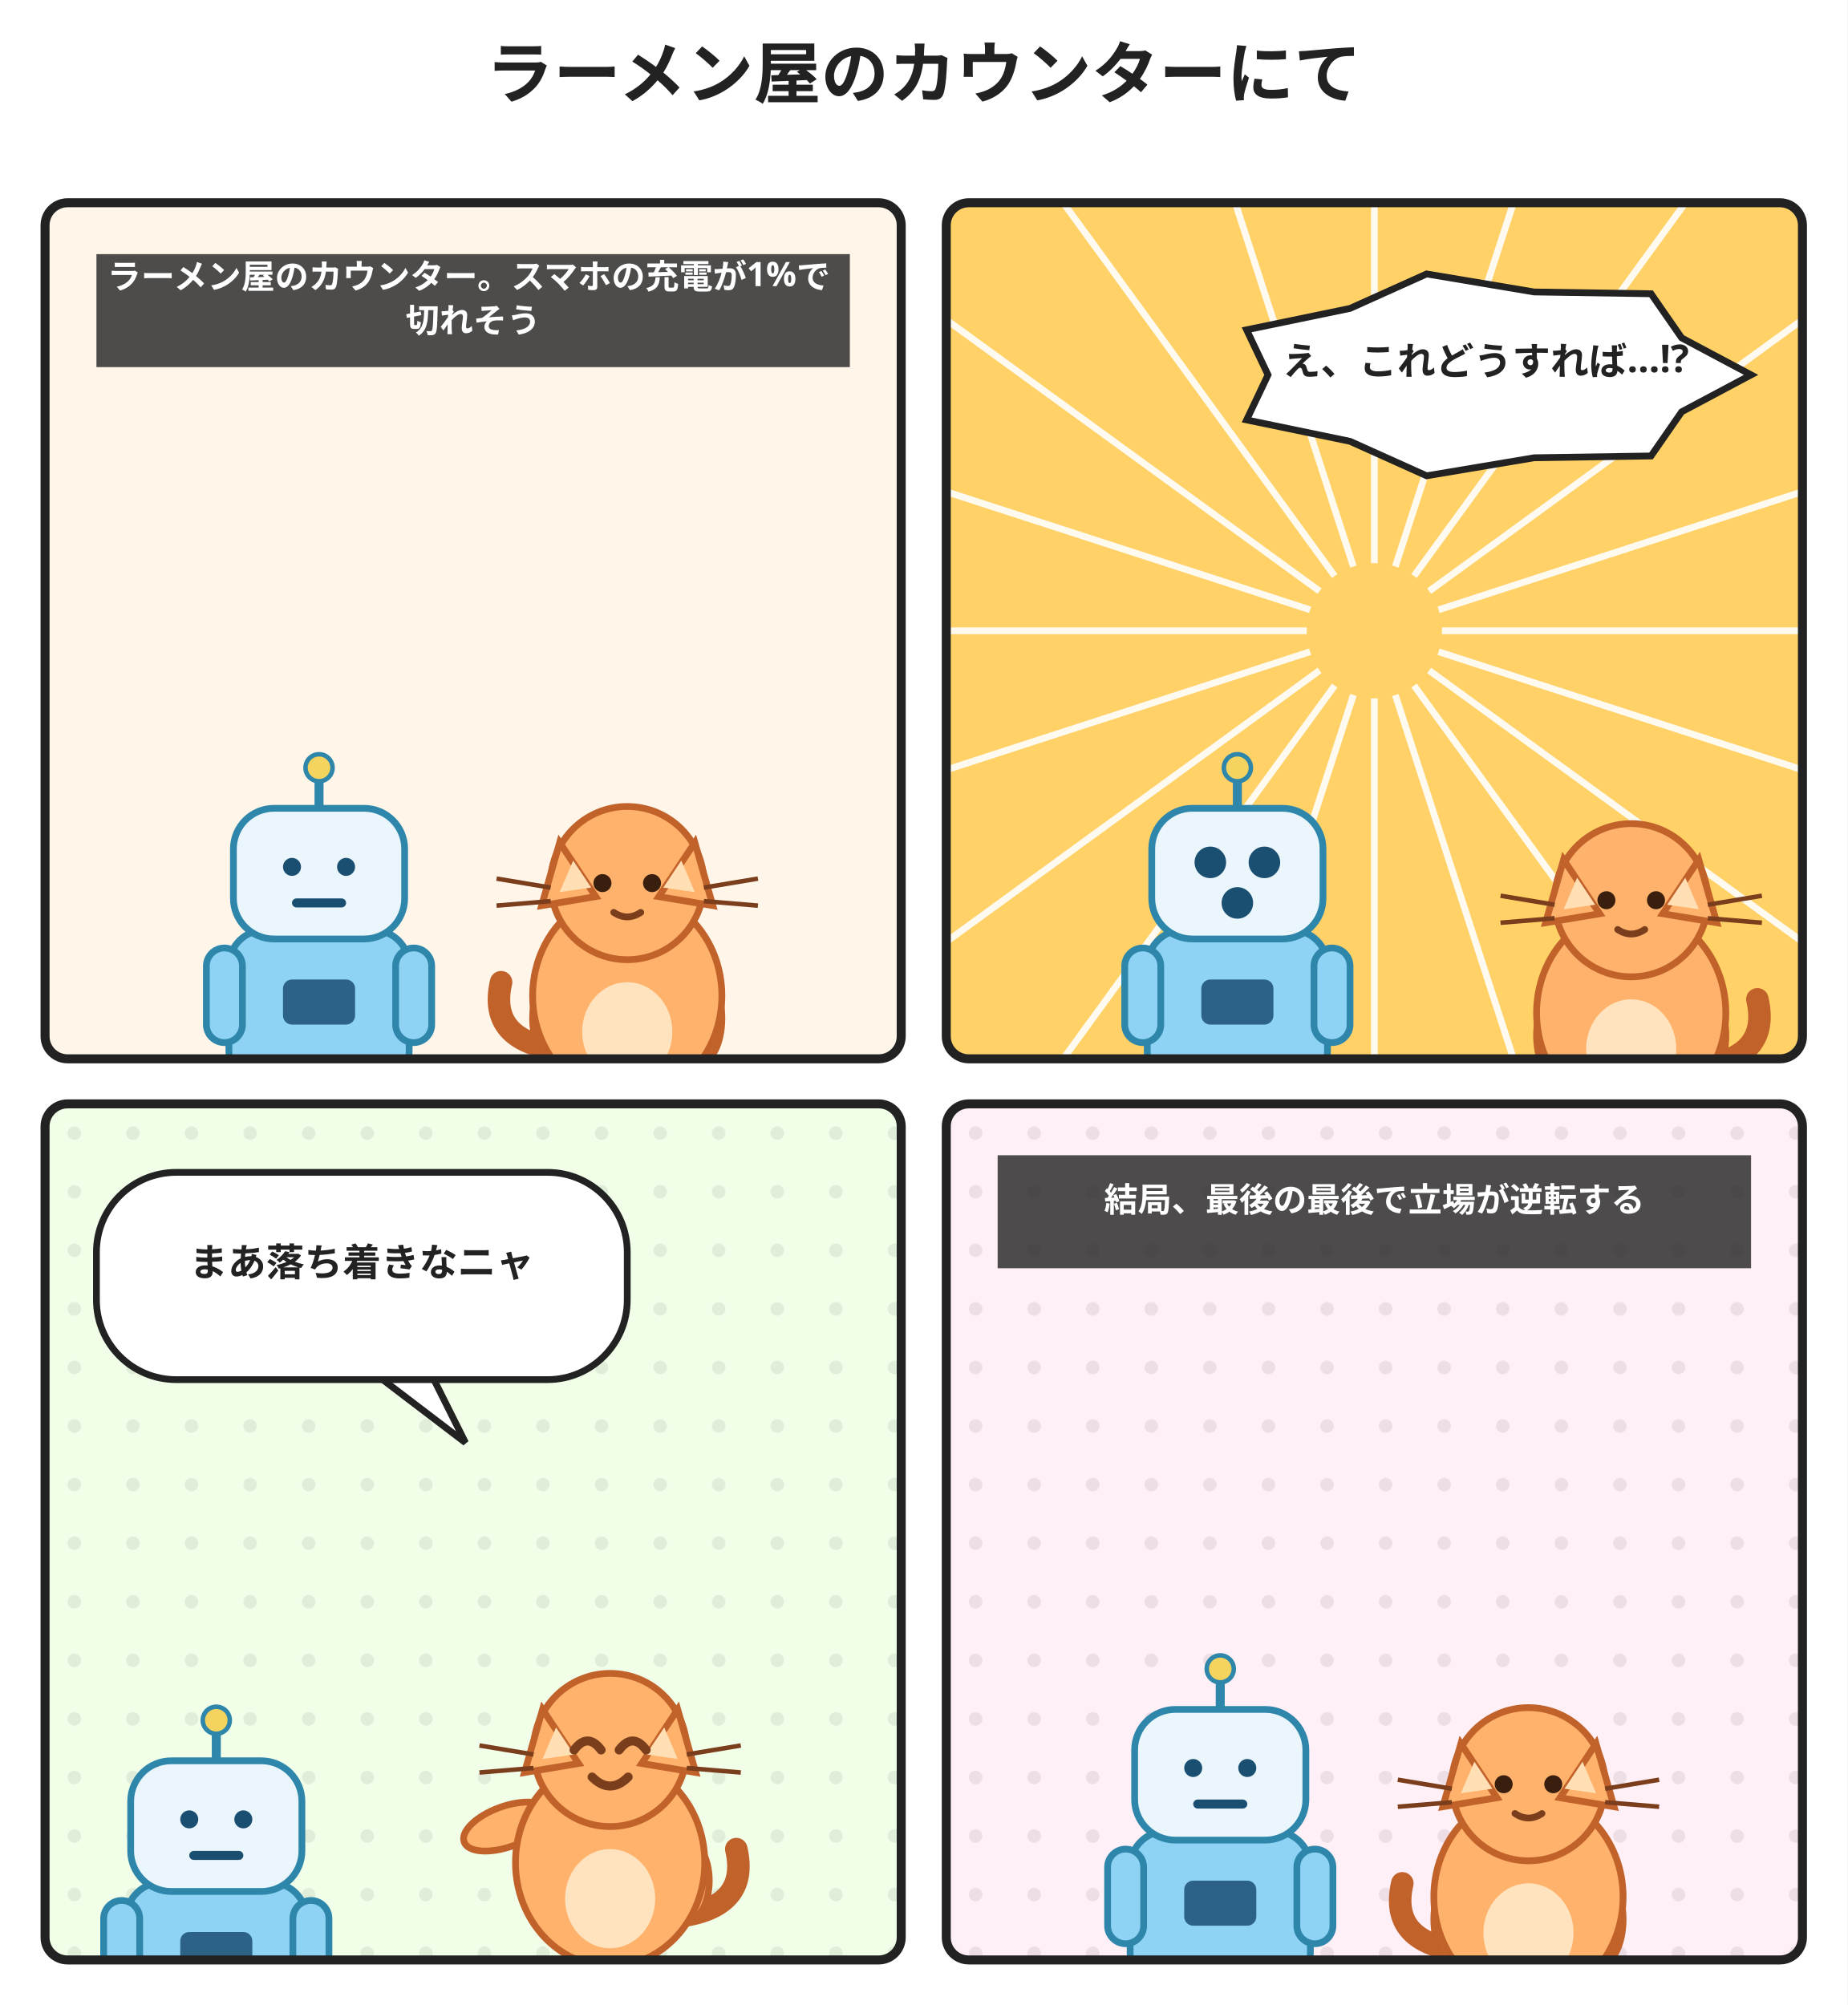
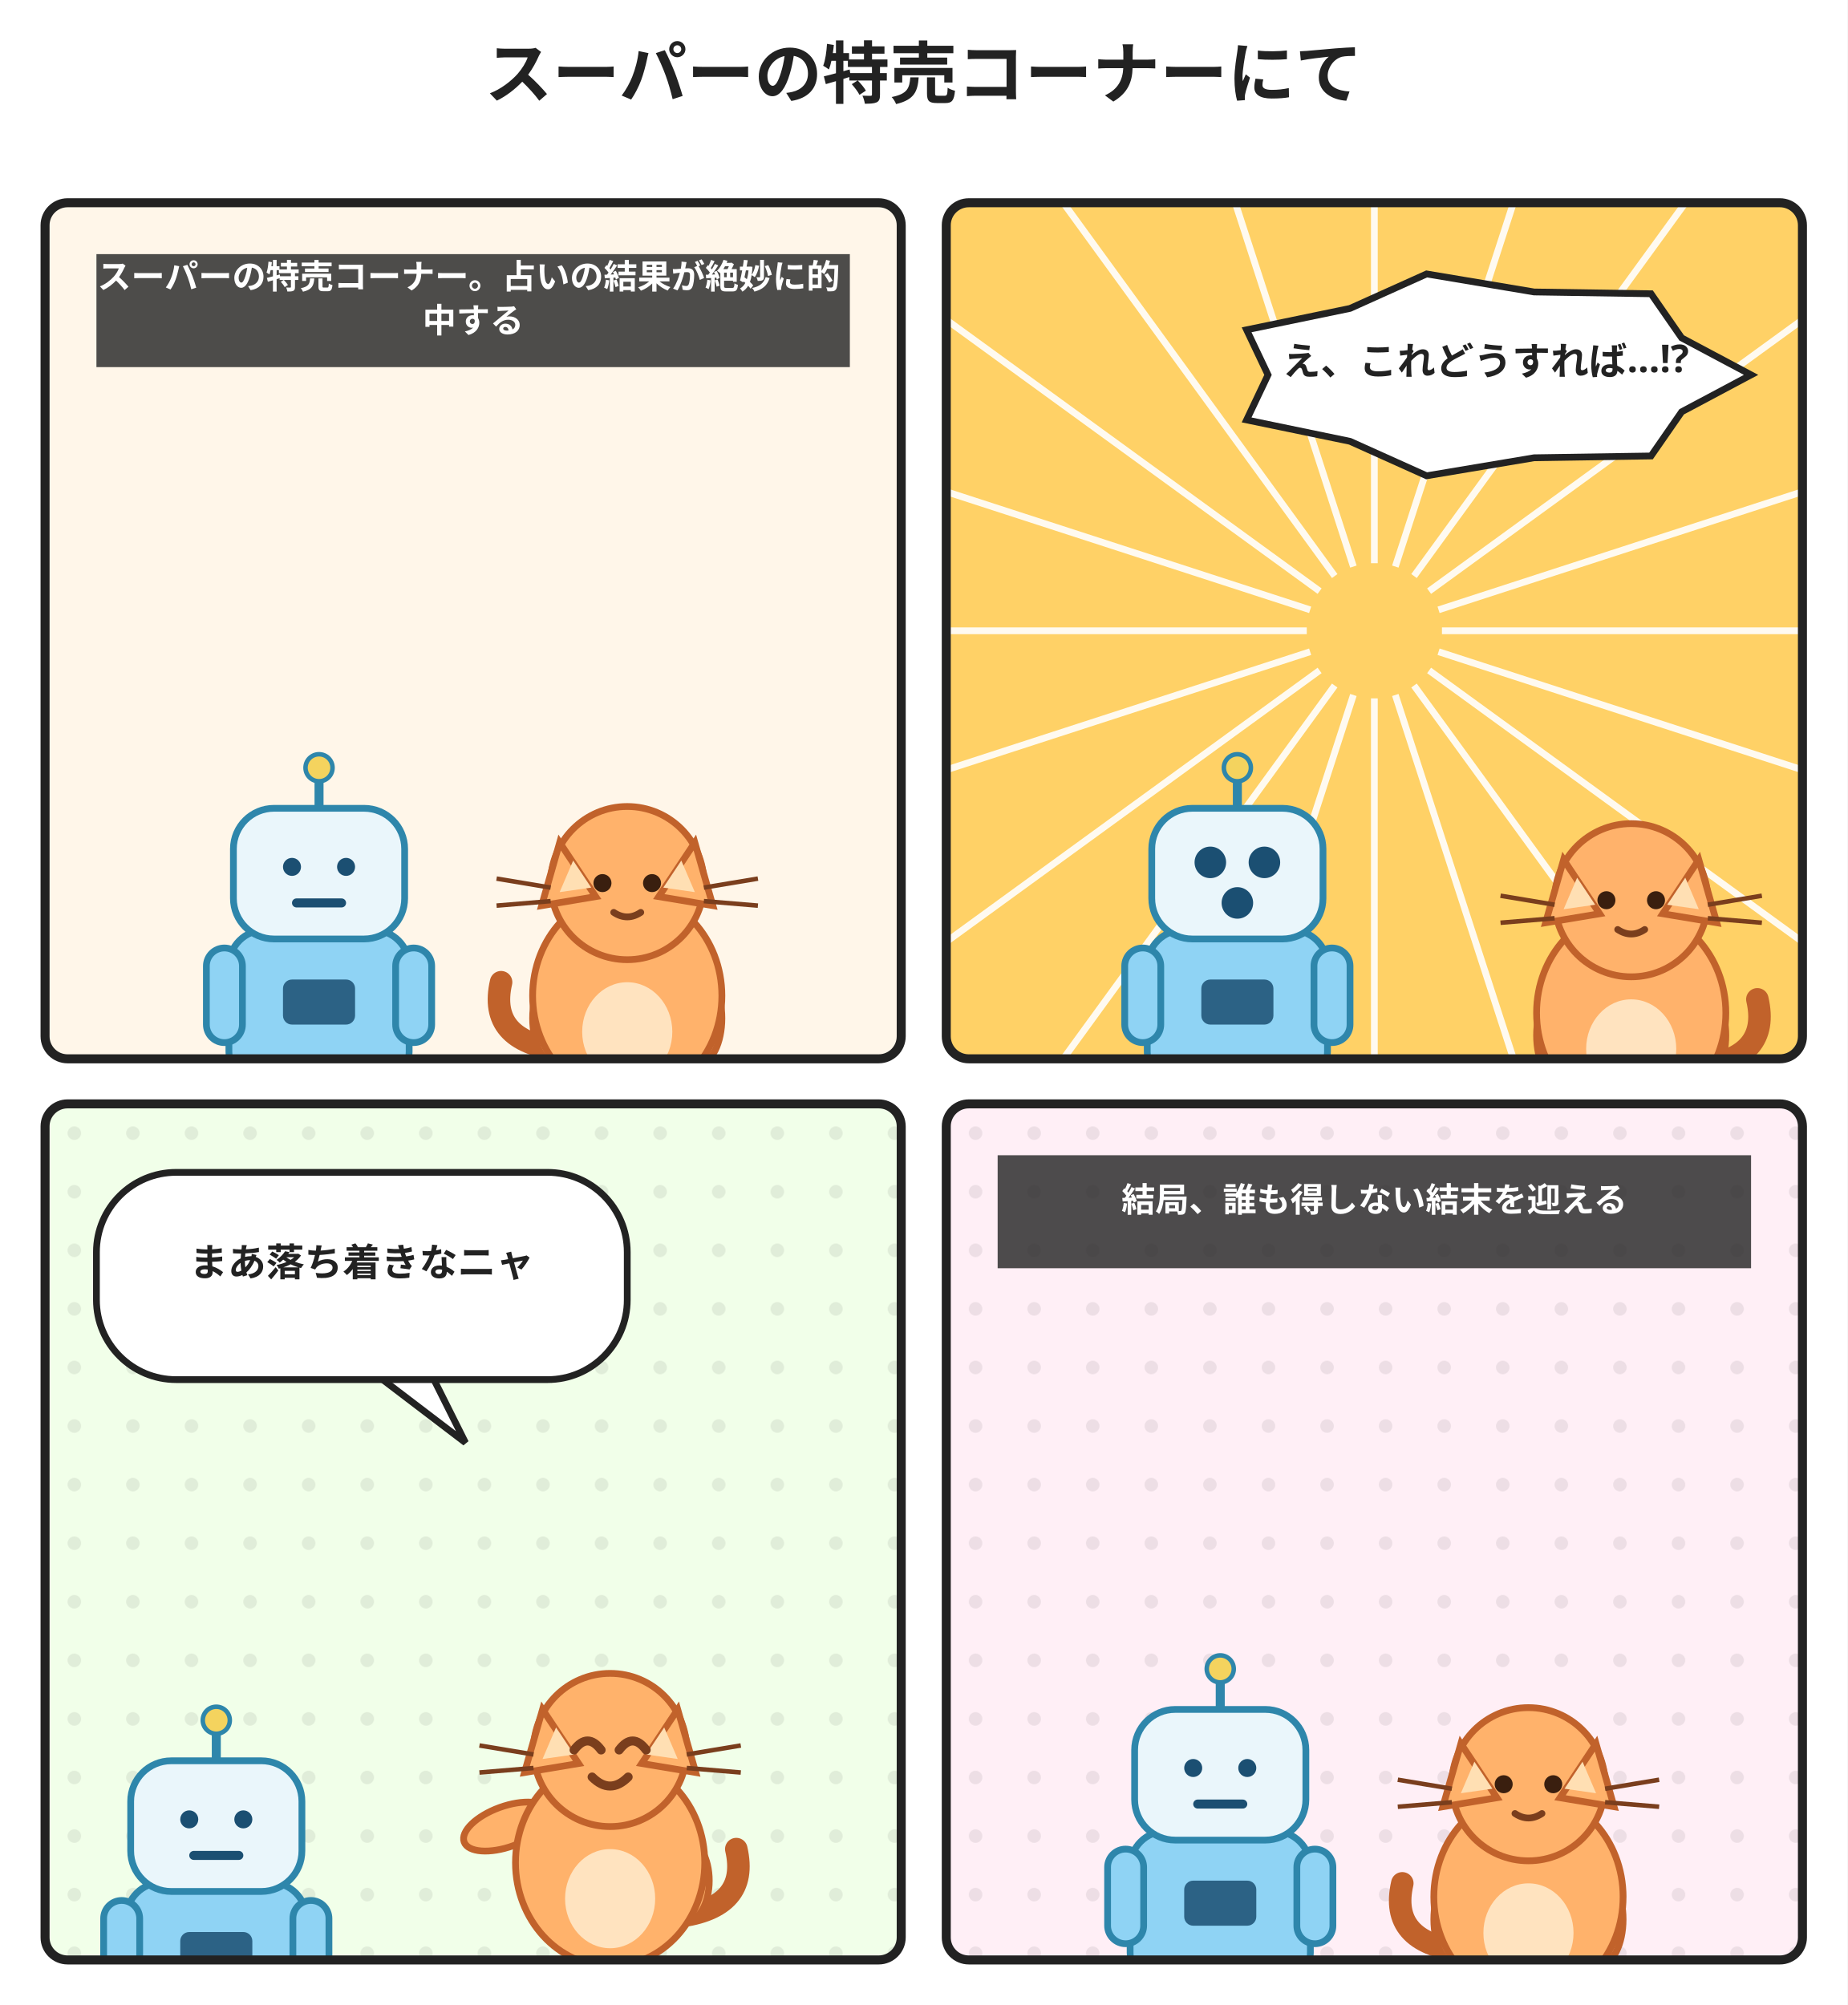
<svg xmlns="http://www.w3.org/2000/svg" viewBox="0 0 820 890" font-family="'Hiragino Sans','Yu Gothic',sans-serif">
  <rect x="0" y="0" width="820" height="890" fill="#FFFFFF" />
-   <text x="410" y="43.4" text-anchor="middle" font-size="30" font-weight="700" fill="#222222">ラーメン屋のカウンターにて</text>
+   <text x="410" y="43.4" text-anchor="middle" font-size="30" font-weight="700" fill="#222222">スーパーの特売コーナーにて</text>
  <g transform="translate(20 90)">
    <clipPath id="panel-clip-0">
      <rect x="0" y="0" width="380" height="380" rx="10" />
    </clipPath>
    <g clip-path="url(#panel-clip-0)">
      <rect x="0" y="0" width="380" height="380" fill="#FFF6E9" />
      <g transform="translate(121.6 326.8) scale(1 1)">
        <rect x="-26" y="60" width="16" height="26" rx="6" fill="#2E86AB" />
        <rect x="10" y="60" width="16" height="26" rx="6" fill="#2E86AB" />
        <rect x="-40" y="-4" width="80" height="70" rx="16" fill="#8FD3F4" stroke="#2E86AB" stroke-width="3" />
        <rect x="-16" y="18" width="32" height="20" rx="4" fill="#1B4F72" opacity="0.85" />
        <rect x="-50" y="4" width="16" height="42" rx="8" fill="#8FD3F4" stroke="#2E86AB" stroke-width="3" />
        <rect x="34" y="4" width="16" height="42" rx="8" fill="#8FD3F4" stroke="#2E86AB" stroke-width="3" />
        <line x1="0" y1="-58" x2="0" y2="-72" stroke="#2E86AB" stroke-width="4" stroke-linecap="round" />
        <circle cx="0" cy="-76" r="6" fill="#F4D35E" stroke="#2E86AB" stroke-width="2" />
        <rect x="-38" y="-58" width="76" height="58" rx="18" fill="#EAF6FB" stroke="#2E86AB" stroke-width="3" />
        <g transform="translate(0 -30)">
          <circle cx="-12" cy="-2" r="4" fill="#1B4F72" />
          <circle cx="12" cy="-2" r="4" fill="#1B4F72" />
          <path d="M -10 14 L 10 14" stroke="#1B4F72" stroke-width="4" stroke-linecap="round" />
        </g>
      </g>
      <g transform="translate(258.4 342) scale(-1 1)">
        <path d="M 30 34 Q 62 30 56 4" stroke="#C1622B" stroke-width="10" fill="none" stroke-linecap="round" />
        <ellipse cx="-32" cy="20" rx="10" ry="20" fill="#FFB26B" stroke="#C1622B" stroke-width="3" />
        <ellipse cx="32" cy="20" rx="10" ry="20" fill="#FFB26B" stroke="#C1622B" stroke-width="3" />
        <ellipse cx="0" cy="10" rx="42" ry="46" fill="#FFB26B" stroke="#C1622B" stroke-width="3" />
        <ellipse cx="0" cy="26" rx="20" ry="22" fill="#FFE3BF" />
        <circle cx="0" cy="-40" r="34" fill="#FFB26B" stroke="#C1622B" stroke-width="3" />
        <path d="M -30 -58 L -14 -34 L -38 -30 Z" fill="#FFB26B" stroke="#C1622B" stroke-width="3" />
        <path d="M 30 -58 L 14 -34 L 38 -30 Z" fill="#FFB26B" stroke="#C1622B" stroke-width="3" />
        <path d="M -24 -50 L -16 -38 L -30 -36 Z" fill="#FFDFB3" />
        <path d="M 24 -50 L 16 -38 L 30 -36 Z" fill="#FFDFB3" />
        <line x1="-34" y1="-38" x2="-58" y2="-42" stroke="#7A3E1D" stroke-width="2" />
        <line x1="-34" y1="-32" x2="-58" y2="-30" stroke="#7A3E1D" stroke-width="2" />
        <line x1="34" y1="-38" x2="58" y2="-42" stroke="#7A3E1D" stroke-width="2" />
        <line x1="34" y1="-32" x2="58" y2="-30" stroke="#7A3E1D" stroke-width="2" />
        <g transform="translate(0 -40)">
          <circle cx="-11" cy="0" r="4" fill="#3A1F0F" />
          <circle cx="11" cy="0" r="4" fill="#3A1F0F" />
          <path d="M -6 13 Q 0 17 6 13" stroke="#7A3E1D" stroke-width="3" fill="none" stroke-linecap="round" />
        </g>
      </g>
      <g>
        <rect x="22.8" y="22.8" width="334.4" height="50.16" fill="#2E2E2E" opacity="0.85" />
        <text text-anchor="middle" font-size="15" font-family="'Hiragino Sans','Yu Gothic',sans-serif" fill="#FFFFFF" font-weight="600">
-           <tspan x="190" y="38.1">ラーメン屋のカウンター。スマホの充電が1%で</tspan>
-           <tspan x="190" y="57.6">切れそう</tspan>
+           <tspan x="190" y="38.1">スーパーの特売コーナー。占いの結果が絶妙に的</tspan>
+           <tspan x="190" y="57.6">中する</tspan>
        </text>
      </g>
    </g>
    <rect x="0" y="0" width="380" height="380" rx="10" fill="none" stroke="#222222" stroke-width="4" />
  </g>
  <g transform="translate(420 90)">
    <clipPath id="panel-clip-1">
      <rect x="0" y="0" width="380" height="380" rx="10" />
    </clipPath>
    <g clip-path="url(#panel-clip-1)">
      <rect x="0" y="0" width="380" height="380" fill="#FFD166" />
      <g opacity="0.9">
        <line x1="220.0" y1="190.0" x2="513.0" y2="190.0" stroke="#FFFFFF" stroke-width="3" />
        <line x1="218.5" y1="199.3" x2="497.2" y2="289.8" stroke="#FFFFFF" stroke-width="3" />
        <line x1="214.3" y1="207.6" x2="451.3" y2="379.9" stroke="#FFFFFF" stroke-width="3" />
        <line x1="207.6" y1="214.3" x2="379.9" y2="451.3" stroke="#FFFFFF" stroke-width="3" />
        <line x1="199.3" y1="218.5" x2="289.8" y2="497.2" stroke="#FFFFFF" stroke-width="3" />
        <line x1="190.0" y1="220.0" x2="190.0" y2="513.0" stroke="#FFFFFF" stroke-width="3" />
        <line x1="180.7" y1="218.5" x2="90.2" y2="497.2" stroke="#FFFFFF" stroke-width="3" />
        <line x1="172.4" y1="214.3" x2="0.1" y2="451.3" stroke="#FFFFFF" stroke-width="3" />
        <line x1="165.7" y1="207.6" x2="-71.3" y2="379.9" stroke="#FFFFFF" stroke-width="3" />
        <line x1="161.5" y1="199.3" x2="-117.2" y2="289.8" stroke="#FFFFFF" stroke-width="3" />
        <line x1="160.0" y1="190.0" x2="-133.0" y2="190.0" stroke="#FFFFFF" stroke-width="3" />
        <line x1="161.5" y1="180.7" x2="-117.2" y2="90.2" stroke="#FFFFFF" stroke-width="3" />
        <line x1="165.7" y1="172.4" x2="-71.3" y2="0.1" stroke="#FFFFFF" stroke-width="3" />
        <line x1="172.4" y1="165.7" x2="0.1" y2="-71.3" stroke="#FFFFFF" stroke-width="3" />
        <line x1="180.7" y1="161.5" x2="90.2" y2="-117.2" stroke="#FFFFFF" stroke-width="3" />
        <line x1="190.0" y1="160.0" x2="190.0" y2="-133.0" stroke="#FFFFFF" stroke-width="3" />
        <line x1="199.3" y1="161.5" x2="289.8" y2="-117.2" stroke="#FFFFFF" stroke-width="3" />
        <line x1="207.6" y1="165.7" x2="379.9" y2="-71.3" stroke="#FFFFFF" stroke-width="3" />
        <line x1="214.3" y1="172.4" x2="451.3" y2="0.1" stroke="#FFFFFF" stroke-width="3" />
        <line x1="218.5" y1="180.7" x2="497.2" y2="90.2" stroke="#FFFFFF" stroke-width="3" />
      </g>
      <g transform="translate(304 349.6) scale(1 1)">
        <path d="M 30 34 Q 62 30 56 4" stroke="#C1622B" stroke-width="10" fill="none" stroke-linecap="round" />
        <ellipse cx="-32" cy="20" rx="10" ry="20" fill="#FFB26B" stroke="#C1622B" stroke-width="3" />
        <ellipse cx="32" cy="20" rx="10" ry="20" fill="#FFB26B" stroke="#C1622B" stroke-width="3" />
        <ellipse cx="0" cy="10" rx="42" ry="46" fill="#FFB26B" stroke="#C1622B" stroke-width="3" />
        <ellipse cx="0" cy="26" rx="20" ry="22" fill="#FFE3BF" />
        <circle cx="0" cy="-40" r="34" fill="#FFB26B" stroke="#C1622B" stroke-width="3" />
        <path d="M -30 -58 L -14 -34 L -38 -30 Z" fill="#FFB26B" stroke="#C1622B" stroke-width="3" />
        <path d="M 30 -58 L 14 -34 L 38 -30 Z" fill="#FFB26B" stroke="#C1622B" stroke-width="3" />
        <path d="M -24 -50 L -16 -38 L -30 -36 Z" fill="#FFDFB3" />
        <path d="M 24 -50 L 16 -38 L 30 -36 Z" fill="#FFDFB3" />
        <line x1="-34" y1="-38" x2="-58" y2="-42" stroke="#7A3E1D" stroke-width="2" />
        <line x1="-34" y1="-32" x2="-58" y2="-30" stroke="#7A3E1D" stroke-width="2" />
        <line x1="34" y1="-38" x2="58" y2="-42" stroke="#7A3E1D" stroke-width="2" />
        <line x1="34" y1="-32" x2="58" y2="-30" stroke="#7A3E1D" stroke-width="2" />
        <g transform="translate(0 -40)">
          <circle cx="-11" cy="0" r="4" fill="#3A1F0F" />
          <circle cx="11" cy="0" r="4" fill="#3A1F0F" />
          <path d="M -6 13 Q 0 17 6 13" stroke="#7A3E1D" stroke-width="3" fill="none" stroke-linecap="round" />
        </g>
      </g>
      <g transform="translate(129.2 326.8) scale(-1 1)">
        <rect x="-26" y="60" width="16" height="26" rx="6" fill="#2E86AB" />
        <rect x="10" y="60" width="16" height="26" rx="6" fill="#2E86AB" />
        <rect x="-40" y="-4" width="80" height="70" rx="16" fill="#8FD3F4" stroke="#2E86AB" stroke-width="3" />
        <rect x="-16" y="18" width="32" height="20" rx="4" fill="#1B4F72" opacity="0.85" />
        <rect x="-50" y="4" width="16" height="42" rx="8" fill="#8FD3F4" stroke="#2E86AB" stroke-width="3" />
        <rect x="34" y="4" width="16" height="42" rx="8" fill="#8FD3F4" stroke="#2E86AB" stroke-width="3" />
        <line x1="0" y1="-58" x2="0" y2="-72" stroke="#2E86AB" stroke-width="4" stroke-linecap="round" />
        <circle cx="0" cy="-76" r="6" fill="#F4D35E" stroke="#2E86AB" stroke-width="2" />
        <rect x="-38" y="-58" width="76" height="58" rx="18" fill="#EAF6FB" stroke="#2E86AB" stroke-width="3" />
        <g transform="translate(0 -30)">
          <circle cx="-12" cy="-4" r="7" fill="#1B4F72" />
          <circle cx="12" cy="-4" r="7" fill="#1B4F72" />
          <circle cx="0" cy="14" r="7" fill="#1B4F72" />
        </g>
      </g>
      <g>
        <polygon points="357.2,76.4 326.4,92.8 312.8,112.4 260.9,113.2 213.2,121.2 179.2,105.9 133.3,96.4 142.8,76.4 133.3,56.4 179.2,46.9 213.2,31.6 260.9,39.6 312.8,40.4 326.4,60.0" fill="#FFFFFF" stroke="#222222" stroke-width="3" />
        <text text-anchor="middle" font-size="17" font-family="'Hiragino Sans','Yu Gothic',sans-serif" fill="#222222" font-weight="600">
          <tspan x="239.4" y="76.4">え、これどうすれば…!?</tspan>
        </text>
      </g>
    </g>
    <rect x="0" y="0" width="380" height="380" rx="10" fill="none" stroke="#222222" stroke-width="4" />
  </g>
  <g transform="translate(20 490)">
    <clipPath id="panel-clip-2">
      <rect x="0" y="0" width="380" height="380" rx="10" />
    </clipPath>
    <g clip-path="url(#panel-clip-2)">
      <defs>
        <pattern id="dots-2" width="26" height="26" patternUnits="userSpaceOnUse">
          <rect width="26" height="26" fill="#F1FFE9" />
          <circle cx="13" cy="13" r="3" fill="#00000012" />
        </pattern>
      </defs>
      <rect x="0" y="0" width="380" height="380" fill="url(#dots-2)" />
      <g transform="translate(76 349.6) scale(-1 1)">
        <rect x="-26" y="60" width="16" height="26" rx="6" fill="#2E86AB" />
        <rect x="10" y="60" width="16" height="26" rx="6" fill="#2E86AB" />
        <rect x="-40" y="-4" width="80" height="70" rx="16" fill="#8FD3F4" stroke="#2E86AB" stroke-width="3" />
        <rect x="-16" y="18" width="32" height="20" rx="4" fill="#1B4F72" opacity="0.85" />
        <rect x="-50" y="4" width="16" height="42" rx="8" fill="#8FD3F4" stroke="#2E86AB" stroke-width="3" />
        <rect x="34" y="4" width="16" height="42" rx="8" fill="#8FD3F4" stroke="#2E86AB" stroke-width="3" />
        <line x1="0" y1="-58" x2="0" y2="-72" stroke="#2E86AB" stroke-width="4" stroke-linecap="round" />
        <circle cx="0" cy="-76" r="6" fill="#F4D35E" stroke="#2E86AB" stroke-width="2" />
        <rect x="-38" y="-58" width="76" height="58" rx="18" fill="#EAF6FB" stroke="#2E86AB" stroke-width="3" />
        <g transform="translate(0 -30)">
          <circle cx="-12" cy="-2" r="4" fill="#1B4F72" />
          <circle cx="12" cy="-2" r="4" fill="#1B4F72" />
          <path d="M -10 14 L 10 14" stroke="#1B4F72" stroke-width="4" stroke-linecap="round" />
        </g>
      </g>
      <g transform="translate(250.8 326.8) scale(1 1)">
        <path d="M 30 34 Q 62 30 56 4" stroke="#C1622B" stroke-width="10" fill="none" stroke-linecap="round" />
        <ellipse cx="-46" cy="-6" rx="20" ry="9" fill="#FFB26B" stroke="#C1622B" stroke-width="3" transform="rotate(-20 -46 -6)" />
        <ellipse cx="34" cy="18" rx="10" ry="18" fill="#FFB26B" stroke="#C1622B" stroke-width="3" />
        <ellipse cx="0" cy="10" rx="42" ry="46" fill="#FFB26B" stroke="#C1622B" stroke-width="3" />
        <ellipse cx="0" cy="26" rx="20" ry="22" fill="#FFE3BF" />
        <circle cx="0" cy="-40" r="34" fill="#FFB26B" stroke="#C1622B" stroke-width="3" />
        <path d="M -30 -58 L -14 -34 L -38 -30 Z" fill="#FFB26B" stroke="#C1622B" stroke-width="3" />
        <path d="M 30 -58 L 14 -34 L 38 -30 Z" fill="#FFB26B" stroke="#C1622B" stroke-width="3" />
        <path d="M -24 -50 L -16 -38 L -30 -36 Z" fill="#FFDFB3" />
        <path d="M 24 -50 L 16 -38 L 30 -36 Z" fill="#FFDFB3" />
        <line x1="-34" y1="-38" x2="-58" y2="-42" stroke="#7A3E1D" stroke-width="2" />
        <line x1="-34" y1="-32" x2="-58" y2="-30" stroke="#7A3E1D" stroke-width="2" />
        <line x1="34" y1="-38" x2="58" y2="-42" stroke="#7A3E1D" stroke-width="2" />
        <line x1="34" y1="-32" x2="58" y2="-30" stroke="#7A3E1D" stroke-width="2" />
        <g transform="translate(0 -40)">
          <path d="M -16 0 Q -10 -8 -4 0" stroke="#7A3E1D" stroke-width="4" fill="none" stroke-linecap="round" />
          <path d="M 4 0 Q 10 -8 16 0" stroke="#7A3E1D" stroke-width="4" fill="none" stroke-linecap="round" />
          <path d="M -8 12 Q 0 20 8 12" stroke="#7A3E1D" stroke-width="4" fill="none" stroke-linecap="round" />
        </g>
      </g>
      <g>
        <path d="M 144.6 118.4 L 186.6 150.4 L 170.6 118.4 Z" fill="#FFFFFF" stroke="#222222" stroke-width="3" />
        <rect x="22.8" y="30.4" width="235.6" height="92" rx="35.385" fill="#FFFFFF" stroke="#222222" stroke-width="3" />
        <text text-anchor="middle" font-size="17" font-family="'Hiragino Sans','Yu Gothic',sans-serif" fill="#222222" font-weight="600">
          <tspan x="140.6" y="76.4">まあ落ち着きなニャ</tspan>
        </text>
      </g>
    </g>
    <rect x="0" y="0" width="380" height="380" rx="10" fill="none" stroke="#222222" stroke-width="4" />
  </g>
  <g transform="translate(420 490)">
    <clipPath id="panel-clip-3">
      <rect x="0" y="0" width="380" height="380" rx="10" />
    </clipPath>
    <g clip-path="url(#panel-clip-3)">
      <defs>
        <pattern id="dots-3" width="26" height="26" patternUnits="userSpaceOnUse">
          <rect width="26" height="26" fill="#FFEFF6" />
          <circle cx="13" cy="13" r="3" fill="#00000012" />
        </pattern>
      </defs>
      <rect x="0" y="0" width="380" height="380" fill="url(#dots-3)" />
      <g transform="translate(121.6 326.8) scale(1 1)">
        <rect x="-26" y="60" width="16" height="26" rx="6" fill="#2E86AB" />
        <rect x="10" y="60" width="16" height="26" rx="6" fill="#2E86AB" />
        <rect x="-40" y="-4" width="80" height="70" rx="16" fill="#8FD3F4" stroke="#2E86AB" stroke-width="3" />
        <rect x="-16" y="18" width="32" height="20" rx="4" fill="#1B4F72" opacity="0.85" />
        <rect x="-50" y="4" width="16" height="42" rx="8" fill="#8FD3F4" stroke="#2E86AB" stroke-width="3" />
        <rect x="34" y="4" width="16" height="42" rx="8" fill="#8FD3F4" stroke="#2E86AB" stroke-width="3" />
        <line x1="0" y1="-58" x2="0" y2="-72" stroke="#2E86AB" stroke-width="4" stroke-linecap="round" />
        <circle cx="0" cy="-76" r="6" fill="#F4D35E" stroke="#2E86AB" stroke-width="2" />
        <rect x="-38" y="-58" width="76" height="58" rx="18" fill="#EAF6FB" stroke="#2E86AB" stroke-width="3" />
        <g transform="translate(0 -30)">
          <circle cx="-12" cy="-2" r="4" fill="#1B4F72" />
          <circle cx="12" cy="-2" r="4" fill="#1B4F72" />
          <path d="M -10 14 L 10 14" stroke="#1B4F72" stroke-width="4" stroke-linecap="round" />
        </g>
      </g>
      <g transform="translate(258.4 342) scale(-1 1)">
        <path d="M 30 34 Q 62 30 56 4" stroke="#C1622B" stroke-width="10" fill="none" stroke-linecap="round" />
        <ellipse cx="-32" cy="20" rx="10" ry="20" fill="#FFB26B" stroke="#C1622B" stroke-width="3" />
        <ellipse cx="32" cy="20" rx="10" ry="20" fill="#FFB26B" stroke="#C1622B" stroke-width="3" />
        <ellipse cx="0" cy="10" rx="42" ry="46" fill="#FFB26B" stroke="#C1622B" stroke-width="3" />
        <ellipse cx="0" cy="26" rx="20" ry="22" fill="#FFE3BF" />
        <circle cx="0" cy="-40" r="34" fill="#FFB26B" stroke="#C1622B" stroke-width="3" />
        <path d="M -30 -58 L -14 -34 L -38 -30 Z" fill="#FFB26B" stroke="#C1622B" stroke-width="3" />
        <path d="M 30 -58 L 14 -34 L 38 -30 Z" fill="#FFB26B" stroke="#C1622B" stroke-width="3" />
        <path d="M -24 -50 L -16 -38 L -30 -36 Z" fill="#FFDFB3" />
        <path d="M 24 -50 L 16 -38 L 30 -36 Z" fill="#FFDFB3" />
        <line x1="-34" y1="-38" x2="-58" y2="-42" stroke="#7A3E1D" stroke-width="2" />
        <line x1="-34" y1="-32" x2="-58" y2="-30" stroke="#7A3E1D" stroke-width="2" />
        <line x1="34" y1="-38" x2="58" y2="-42" stroke="#7A3E1D" stroke-width="2" />
        <line x1="34" y1="-32" x2="58" y2="-30" stroke="#7A3E1D" stroke-width="2" />
        <g transform="translate(0 -40)">
          <circle cx="-11" cy="0" r="4" fill="#3A1F0F" />
          <circle cx="11" cy="0" r="4" fill="#3A1F0F" />
          <path d="M -6 13 Q 0 17 6 13" stroke="#7A3E1D" stroke-width="3" fill="none" stroke-linecap="round" />
        </g>
      </g>
      <g>
        <rect x="22.8" y="22.8" width="334.4" height="50.16" fill="#2E2E2E" opacity="0.85" />
        <text text-anchor="middle" font-size="15" font-family="'Hiragino Sans','Yu Gothic',sans-serif" fill="#FFFFFF" font-weight="600">
-           <tspan x="190" y="47.9">結局、最後の最後で立場が逆転する</tspan>
+           <tspan x="190" y="47.9">結局、誰も得しない結末を迎える</tspan>
        </text>
      </g>
    </g>
    <rect x="0" y="0" width="380" height="380" rx="10" fill="none" stroke="#222222" stroke-width="4" />
  </g>
</svg>
